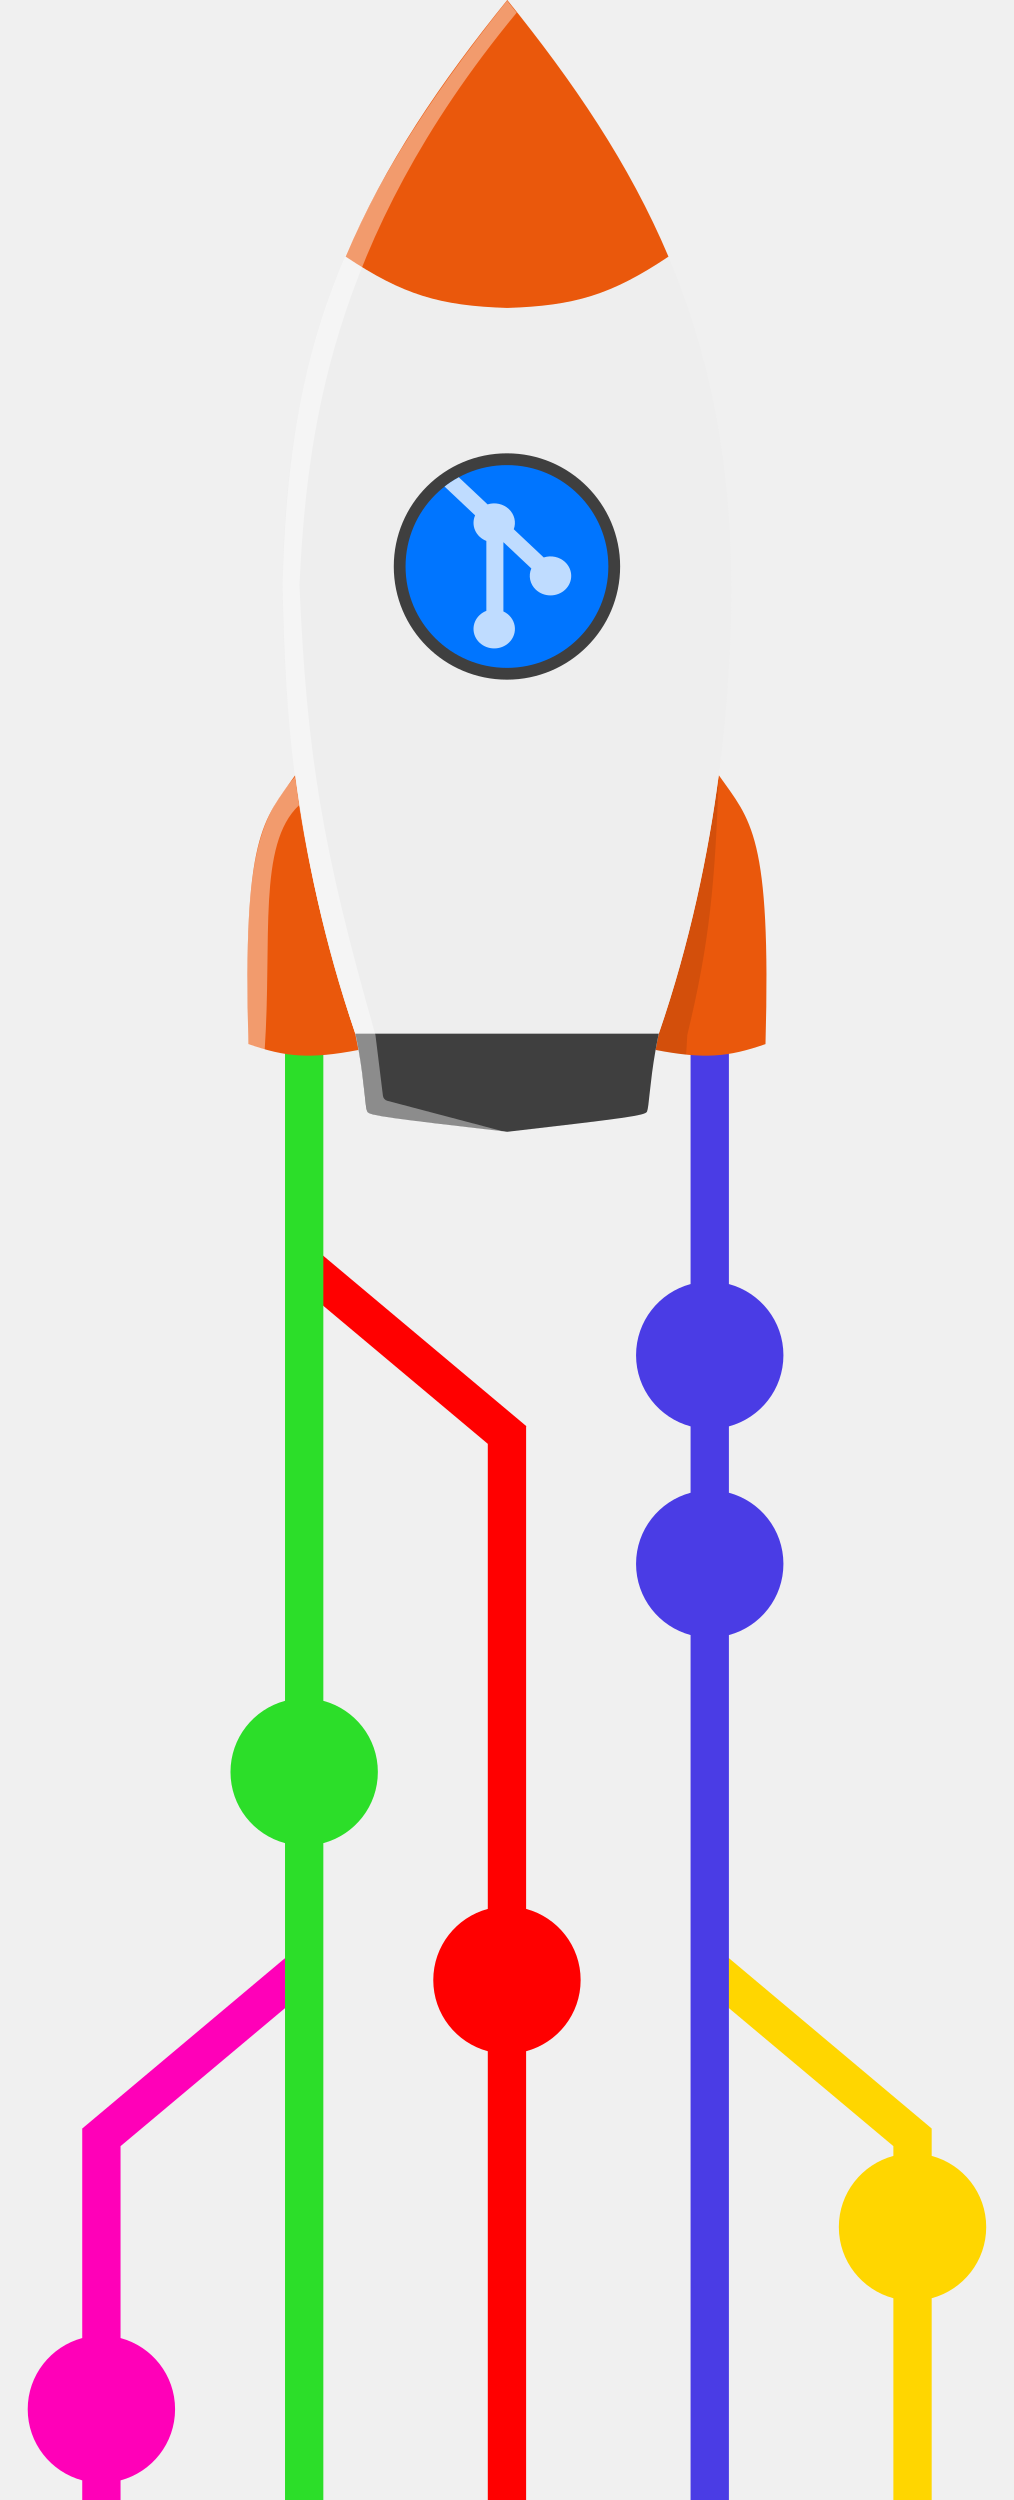
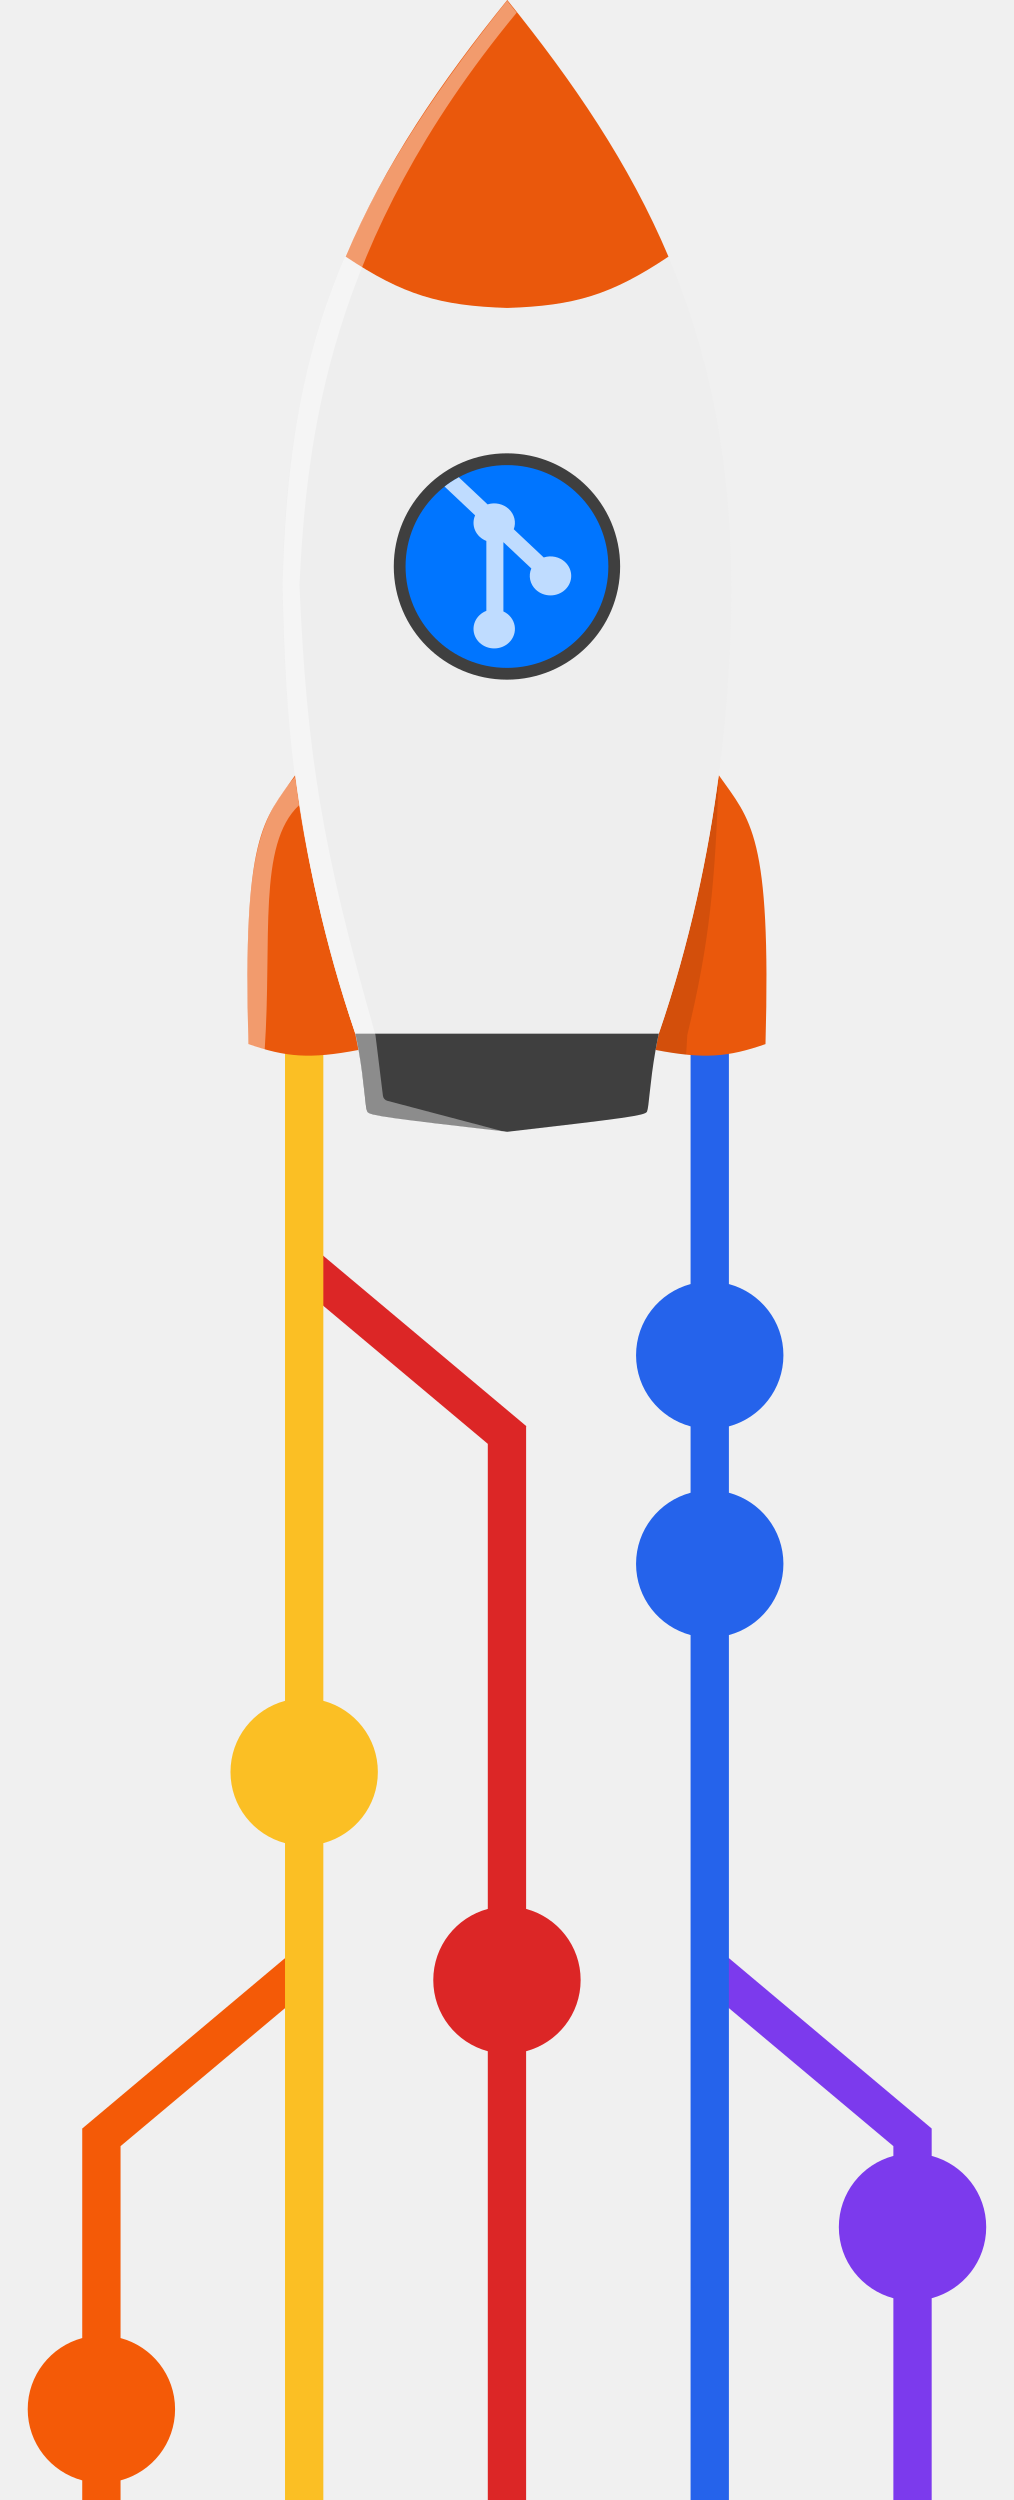
<svg xmlns="http://www.w3.org/2000/svg" width="1720" height="4241" viewBox="0 0 1720 4241" fill="none">
  <g clip-path="url(#clip0_9_231)">
    <mask id="mask0_9_231" style="mask-type:luminance" maskUnits="userSpaceOnUse" x="0" y="1770" width="1720" height="2471">
      <path d="M1720 1770H0V4241H1720V1770Z" fill="white" />
    </mask>
    <g mask="url(#mask0_9_231)">
-       <path d="M1182.56 3361.34L1224.34 3311.55L1580.5 3610.82V3623.25V3657.27C1633.78 3671.57 1673 3720.21 1673 3778C1673 3835.79 1633.78 3884.43 1580.5 3898.73V3932.12V3932.13V4241H1515.5V3932.13V3932.12V3898.73C1462.22 3884.43 1423 3835.79 1423 3778C1423 3720.21 1462.22 3671.57 1515.5 3657.27V3640.71L1182.56 3361.34Z" fill="#FFD600" />
-       <path d="M139.5 3610.82V3623.25V3667.47V3932.12V3932.12V3966.27C86.222 3980.57 47 4029.2 47 4087C47 4144.8 86.222 4193.43 139.5 4207.73V4241H204.5V4207.73C257.778 4193.43 297 4144.8 297 4087C297 4029.2 257.778 3980.57 204.5 3966.27V3932.12V3932.12V3667.47V3640.71L537.437 3361.34L495.656 3311.55L139.5 3610.82Z" fill="#FF00B8" />
-       <path d="M494.562 2169.97L536.344 2120.18L893.003 2419.45L892.5 2420.05V2476V2476.1V2829V3182V3238.27C945.777 3252.57 985 3301.21 985 3359C985 3416.79 945.777 3465.43 892.5 3479.73V3535V3888V4241H827.5V3888V3535V3479.73C774.222 3465.43 735 3416.79 735 3359C735 3301.21 774.222 3252.57 827.5 3238.27V3182V2829V2476.1V2476V2449.34L494.562 2169.97Z" fill="#FF0000" />
-       <path d="M483.5 1770H548.5V2123V2476V2829V2885.27C601.778 2899.57 641 2948.21 641 3006C641 3063.79 601.778 3112.43 548.5 3126.73V3182V3535V3888V4241H483.5V3888V3535V3182V3126.73C430.222 3112.43 391 3063.79 391 3006C391 2948.21 430.222 2899.57 483.5 2885.27V2829V2476V2123V1770Z" fill="#2CDE29" />
-       <path d="M1171.5 1770H1236.5V2123V2178.27C1289.78 2192.57 1329 2241.21 1329 2299C1329 2356.79 1289.78 2405.43 1236.5 2419.73V2476V2532.27C1289.78 2546.57 1329 2595.21 1329 2653C1329 2710.79 1289.78 2759.43 1236.5 2773.73V2829V3182V3535V3888V4241H1171.5V3888V3535V3182V2829V2773.73C1118.22 2759.43 1079 2710.79 1079 2653C1079 2595.21 1118.22 2546.57 1171.5 2532.27V2476V2419.73C1118.22 2405.43 1079 2356.79 1079 2299C1079 2241.21 1118.22 2192.57 1171.5 2178.27V2123V1770Z" fill="#4A3CE5" />
+       <path d="M1182.56 3361.34L1224.34 3311.55L1580.5 3610.82V3623.25V3657.27C1633.78 3671.57 1673 3720.21 1673 3778C1673 3835.79 1633.78 3884.43 1580.5 3898.73V3932.12V3932.13V4241H1515.5V3932.13V3932.12V3898.73C1462.22 3884.43 1423 3835.79 1423 3778C1423 3720.21 1462.22 3671.57 1515.5 3657.27V3640.71L1182.56 3361.34Z" fill="#7C3AED" />
+       <path d="M139.5 3610.82V3623.25V3667.47V3932.12V3932.12V3966.27C86.222 3980.57 47 4029.2 47 4087C47 4144.8 86.222 4193.43 139.5 4207.73V4241H204.5V4207.73C257.778 4193.43 297 4144.8 297 4087C297 4029.2 257.778 3980.57 204.5 3966.27V3932.12V3932.12V3667.47V3640.71L537.437 3361.34L495.656 3311.55L139.5 3610.82Z" fill="#F45A07" />
+       <path d="M494.563 2169.97L536.344 2120.18L893.004 2419.45L892.5 2420.05V2476V2476.1V2829V3182V3238.27C945.778 3252.57 985 3301.21 985 3359C985 3416.79 945.778 3465.43 892.5 3479.73V3535V3888V4241H827.5V3888V3535V3479.73C774.222 3465.43 735 3416.79 735 3359C735 3301.21 774.222 3252.57 827.5 3238.27V3182V2829V2476.1V2476V2449.34L494.563 2169.97Z" fill="#DC2626" />
+       <path d="M483.5 1770H548.5V2123V2476V2829V2885.27C601.778 2899.57 641 2948.21 641 3006C641 3063.79 601.778 3112.43 548.5 3126.73V3182V3535V3888V4241H483.5V3888V3535V3182V3126.73C430.222 3112.43 391 3063.79 391 3006C391 2948.21 430.222 2899.57 483.5 2885.27V2829V2476V2123V1770Z" fill="#FBBF24" />
+       <path d="M1171.5 1770H1236.5V2123V2178.27C1289.78 2192.57 1329 2241.21 1329 2299C1329 2356.79 1289.78 2405.43 1236.5 2419.73V2476V2532.27C1289.78 2546.57 1329 2595.21 1329 2653C1329 2710.79 1289.78 2759.43 1236.5 2773.73V2829V3182V3535V3888V4241H1171.5V3888V3535V3182V2829V2773.73C1118.22 2759.43 1079 2710.79 1079 2653C1079 2595.21 1118.22 2546.57 1171.5 2532.27V2476V2419.73C1118.22 2405.43 1079 2356.79 1079 2299C1079 2241.21 1118.22 2192.57 1171.5 2178.27V2123V1770Z" fill="#2563EB" />
    </g>
    <path d="M602.864 1753.57C549.593 1599.04 518.52 1447.76 500.893 1314.9C446.644 1391.93 411.525 1414.61 421.414 1771.21C484.984 1793.26 525.073 1797.04 608.29 1781.13C606.716 1772.28 604.922 1763.07 602.864 1753.57Z" fill="#EA580C" />
    <path d="M1117.55 1753.57C1170.7 1599.04 1201.71 1447.76 1219.29 1314.9C1273.42 1391.93 1308.46 1414.61 1298.59 1771.21C1235.17 1793.26 1195.17 1797.04 1112.14 1781.13C1113.71 1772.28 1115.5 1763.07 1117.55 1753.57Z" fill="#EA580C" />
    <path d="M602.864 1753.57H860.503H1117.55C1170.7 1599.04 1201.71 1447.76 1219.29 1314.9C1235.96 1188.97 1240.58 1079.59 1240.58 999.679C1240.58 776.364 1201.65 595.681 1133.99 435.362C1036.47 500.48 975.025 518.677 860.503 522.434C745.719 518.677 684.13 500.48 586.394 435.362C518.58 595.681 479.559 776.364 479.559 999.679C479.558 1079.59 484.185 1188.97 500.893 1314.9C518.52 1447.76 549.593 1599.04 602.864 1753.57Z" fill="#EEEEEE" />
    <path d="M860.503 1753.57H602.864C604.922 1763.07 606.716 1772.28 608.29 1781.13C618.22 1836.92 619.41 1878.13 622.914 1885.83C625.921 1892.45 660.006 1896.85 860.503 1920C1060.54 1896.85 1094.55 1892.45 1097.55 1885.83C1101.05 1878.13 1102.23 1836.92 1112.14 1781.13C1113.71 1772.28 1115.5 1763.07 1117.55 1753.57H860.503Z" fill="#3F3F3F" />
    <path d="M860.503 0C747.748 139.545 653.129 277.592 586.394 435.362C684.13 500.48 745.719 518.677 860.503 522.434C975.025 518.677 1036.47 500.48 1133.99 435.362C1067.4 277.592 973.001 139.545 860.503 0Z" fill="#EA580C" />
    <path d="M860 1143C960.516 1143 1042 1061.52 1042 961C1042 860.484 960.516 779 860 779C759.484 779 678 860.484 678 961C678 1061.52 759.484 1143 860 1143Z" fill="#0075FF" stroke="#3F3F3F" stroke-width="20" />
    <path d="M636.857 1755.47L649.613 1858.94C650.114 1862.99 653.034 1866.34 656.987 1867.38L860.253 1921C758.566 1907.52 641.096 1897.81 622.769 1887.29C618.818 1867.22 615.221 1811.82 602.643 1754.46C554.676 1603.64 525.299 1482.46 507.228 1366.03C504.718 1349.86 502.593 1334.05 500.5 1318C486.995 1214.42 481.588 1111.61 479.372 992.195C489 598 573.5 360.5 860.253 1L876.5 21.5C555 411 520.5 744.5 508 992.195C520.5 1279 546.055 1437.66 636.857 1755.47Z" fill="white" fill-opacity="0.4" />
    <path d="M421.008 1772.07L449 1781C461.652 1592.9 436.536 1432.39 507.228 1366.03C504.718 1349.86 502.593 1334.05 500.5 1318C426.5 1399 415 1496 421.008 1772.07Z" fill="white" fill-opacity="0.4" />
    <path d="M827.153 855.677C833.352 853.693 840.016 853.384 846.391 854.783C852.767 856.182 858.6 859.234 863.231 863.594C867.887 867.986 871.137 873.523 872.61 879.574C874.083 885.624 873.719 891.943 871.559 897.807L922.392 945.688C928.617 943.651 935.327 943.307 941.75 944.698C948.173 946.088 954.051 949.156 958.709 953.549C961.971 956.623 964.56 960.272 966.325 964.288C968.091 968.304 969 972.609 969 976.956C969 981.303 968.091 985.607 966.325 989.624C964.56 993.64 961.971 997.289 958.709 1000.36C952.112 1006.57 943.17 1010.06 933.846 1010.06C924.522 1010.06 915.58 1006.57 908.984 1000.36C904.083 995.738 900.745 989.851 899.388 983.442C898.031 977.034 898.717 970.391 901.359 964.349L853.954 919.698V1037.22C858.958 1039.55 863.3 1042.97 866.623 1047.19C869.945 1051.42 872.151 1056.33 873.058 1061.52C873.965 1066.71 873.547 1072.02 871.839 1077.03C870.131 1082.03 867.182 1086.59 863.236 1090.3C859.973 1093.38 856.101 1095.82 851.838 1097.48C847.575 1099.14 843.007 1100 838.393 1100C833.779 1100 829.211 1099.14 824.948 1097.48C820.686 1095.82 816.813 1093.38 813.55 1090.3C810.287 1087.23 807.698 1083.58 805.932 1079.56C804.166 1075.55 803.256 1071.24 803.256 1066.89C803.256 1062.55 804.166 1058.24 805.932 1054.22C807.698 1050.21 810.287 1046.56 813.55 1043.49C816.838 1040.38 820.745 1037.92 825.047 1036.25V917.643C820.763 915.981 816.87 913.537 813.591 910.452C810.312 907.367 807.712 903.703 805.941 899.669C804.17 895.634 803.262 891.31 803.269 886.945C803.277 882.579 804.2 878.258 805.986 874.229L754.167 825.396C761.616 819.649 766.565 816.131 778.265 809.615L827.153 855.677Z" fill="white" fill-opacity="0.75" />
    <path d="M1117.5 1754C1171 1598.5 1203.5 1440.5 1219.3 1314.9C1213.28 1495.46 1204.06 1598.54 1166 1755.5L1164 1789C1144 1786.71 1134.5 1785.5 1112 1781C1113.92 1770.23 1115.01 1765.19 1117.5 1754Z" fill="black" fill-opacity="0.1" />
  </g>
  <defs>
    <clipPath id="clip0_9_231">
      <rect width="1720" height="4241" fill="white" />
    </clipPath>
  </defs>
</svg>
